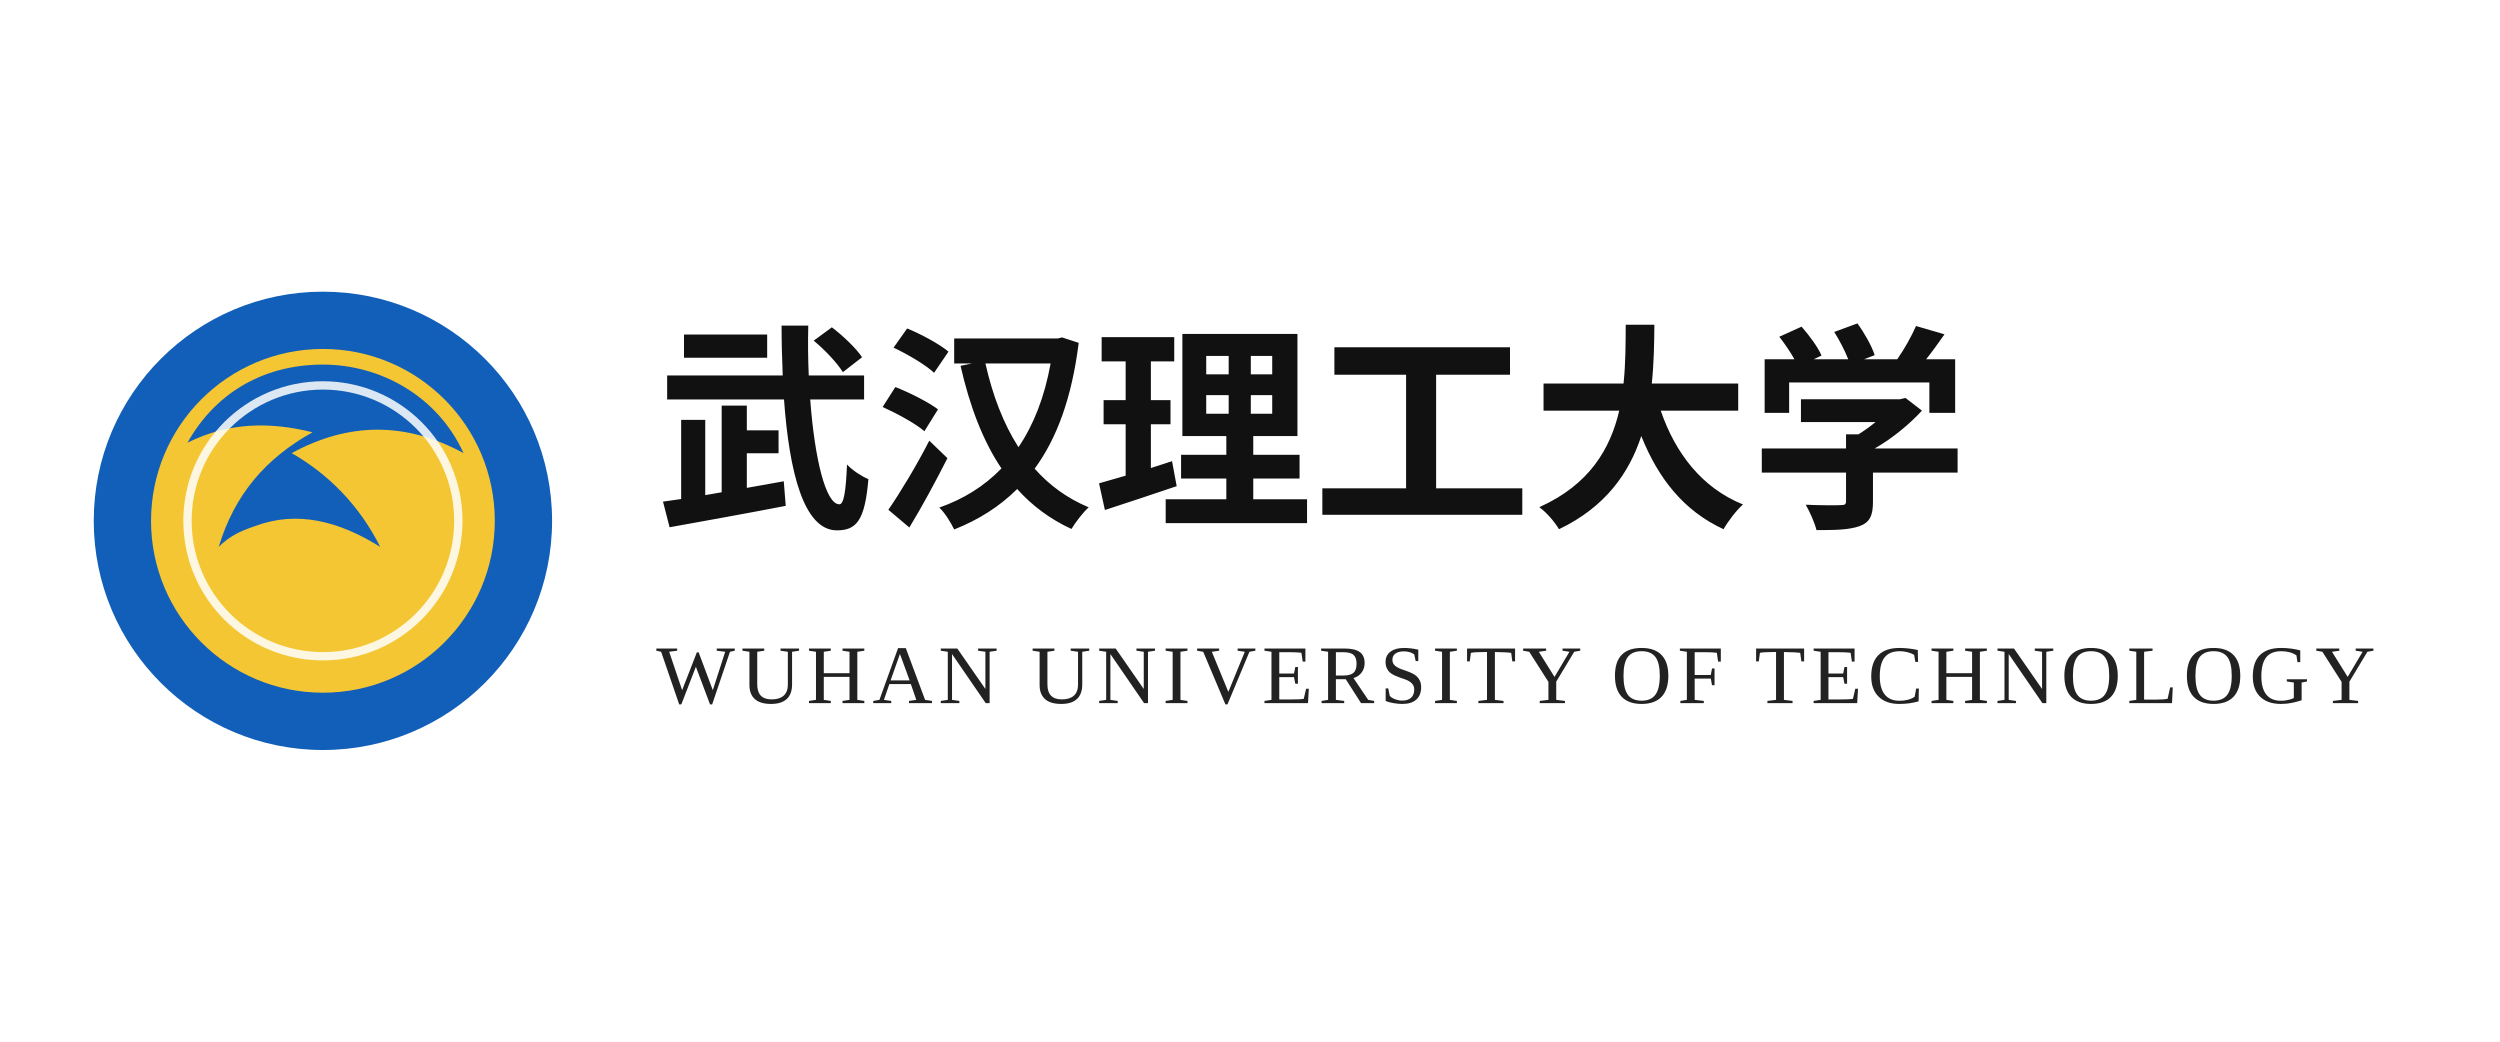
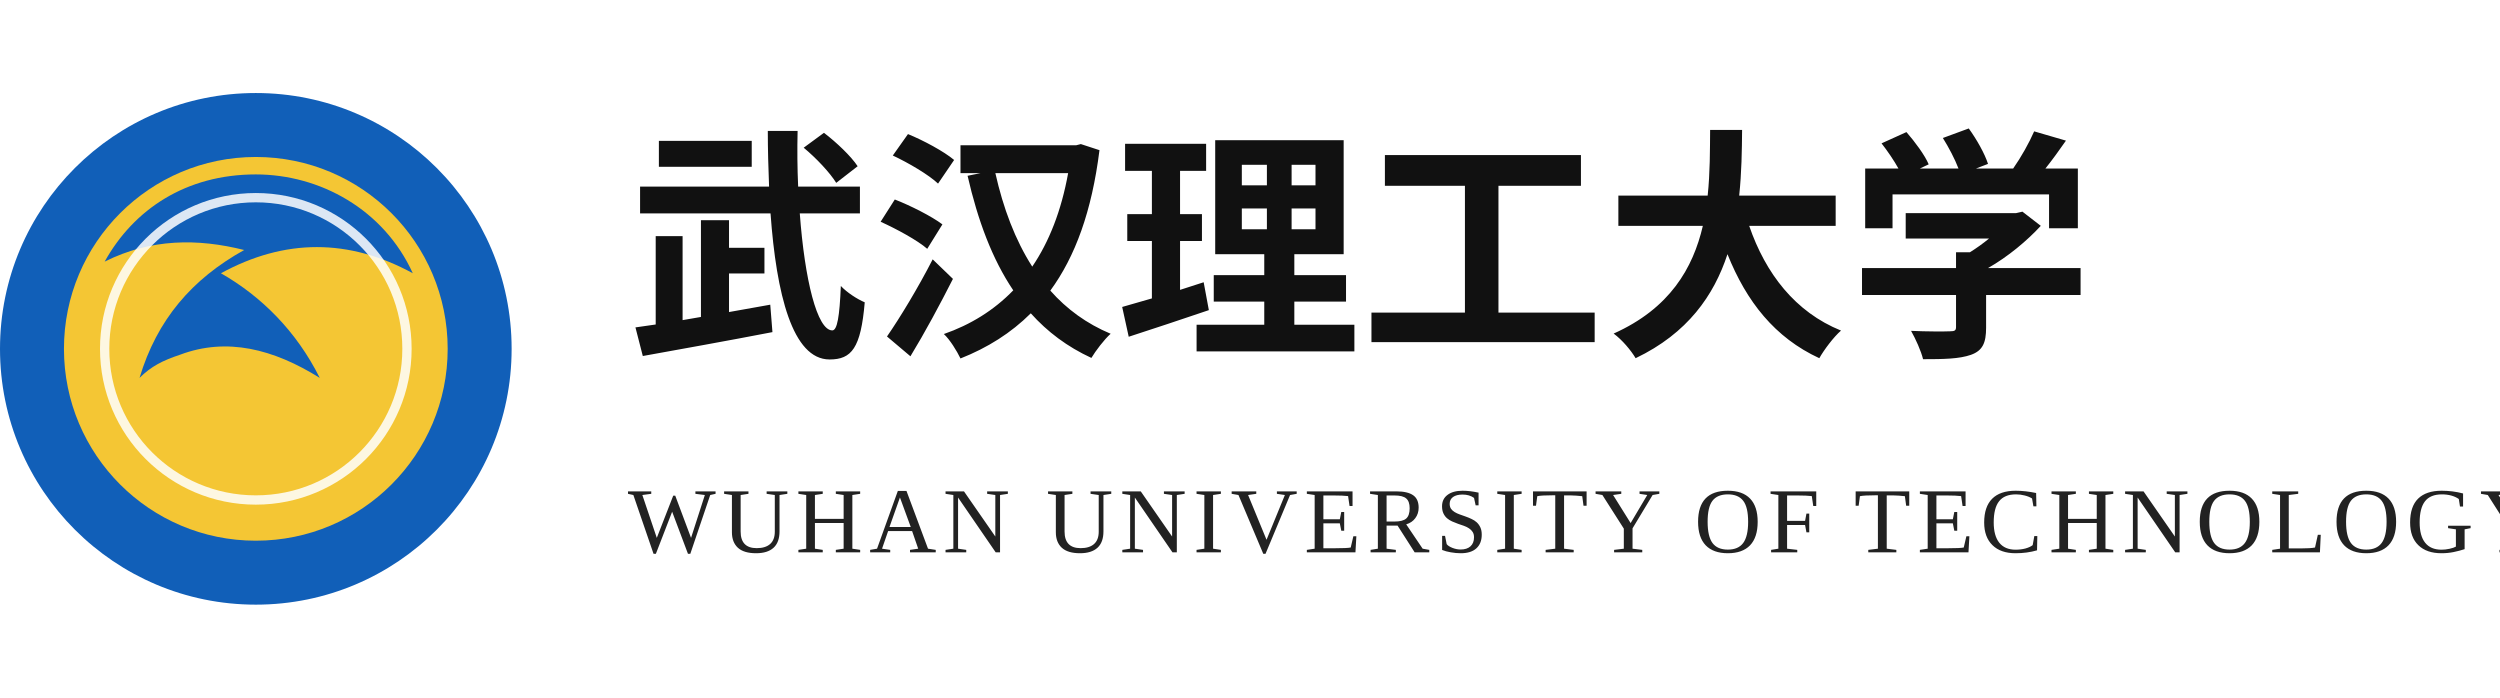
- <svg xmlns="http://www.w3.org/2000/svg" width="480" height="200" viewBox="0 0 480 200">
+ <svg xmlns="http://www.w3.org/2000/svg" width="430" height="120" viewBox="18 40 430 120">
  <rect width="480" height="200" fill="#ffffff" />
  <circle cx="62" cy="100" r="44" fill="#115fb8" />
  <circle cx="62" cy="100" r="33" fill="#f4c634" />
  <path d="M62 70c11 0 22 6 27 17c-11-6-22-6-33 0c7 4 13 10 17 18c-8-5-16-7-24-4c-3 1-5 2-7 4c3-10 9-17 18-22c-8-2-16-2-24 2c5-9 14-15 26-15z" fill="#115fb8" />
  <circle cx="62" cy="100" r="26" fill="none" stroke="#ffffff" stroke-width="1.6" opacity="0.85" />
  <text x="126" y="98" font-family="'Noto Serif SC', 'Songti SC', SimSun, serif" font-size="42" font-weight="700" fill="#111111">武汉理工大学</text>
  <text x="126" y="135" font-family="Georgia, 'Times New Roman', serif" font-size="16" letter-spacing="1.1" fill="#222222">WUHAN UNIVERSITY OF TECHNOLOGY</text>
</svg>
